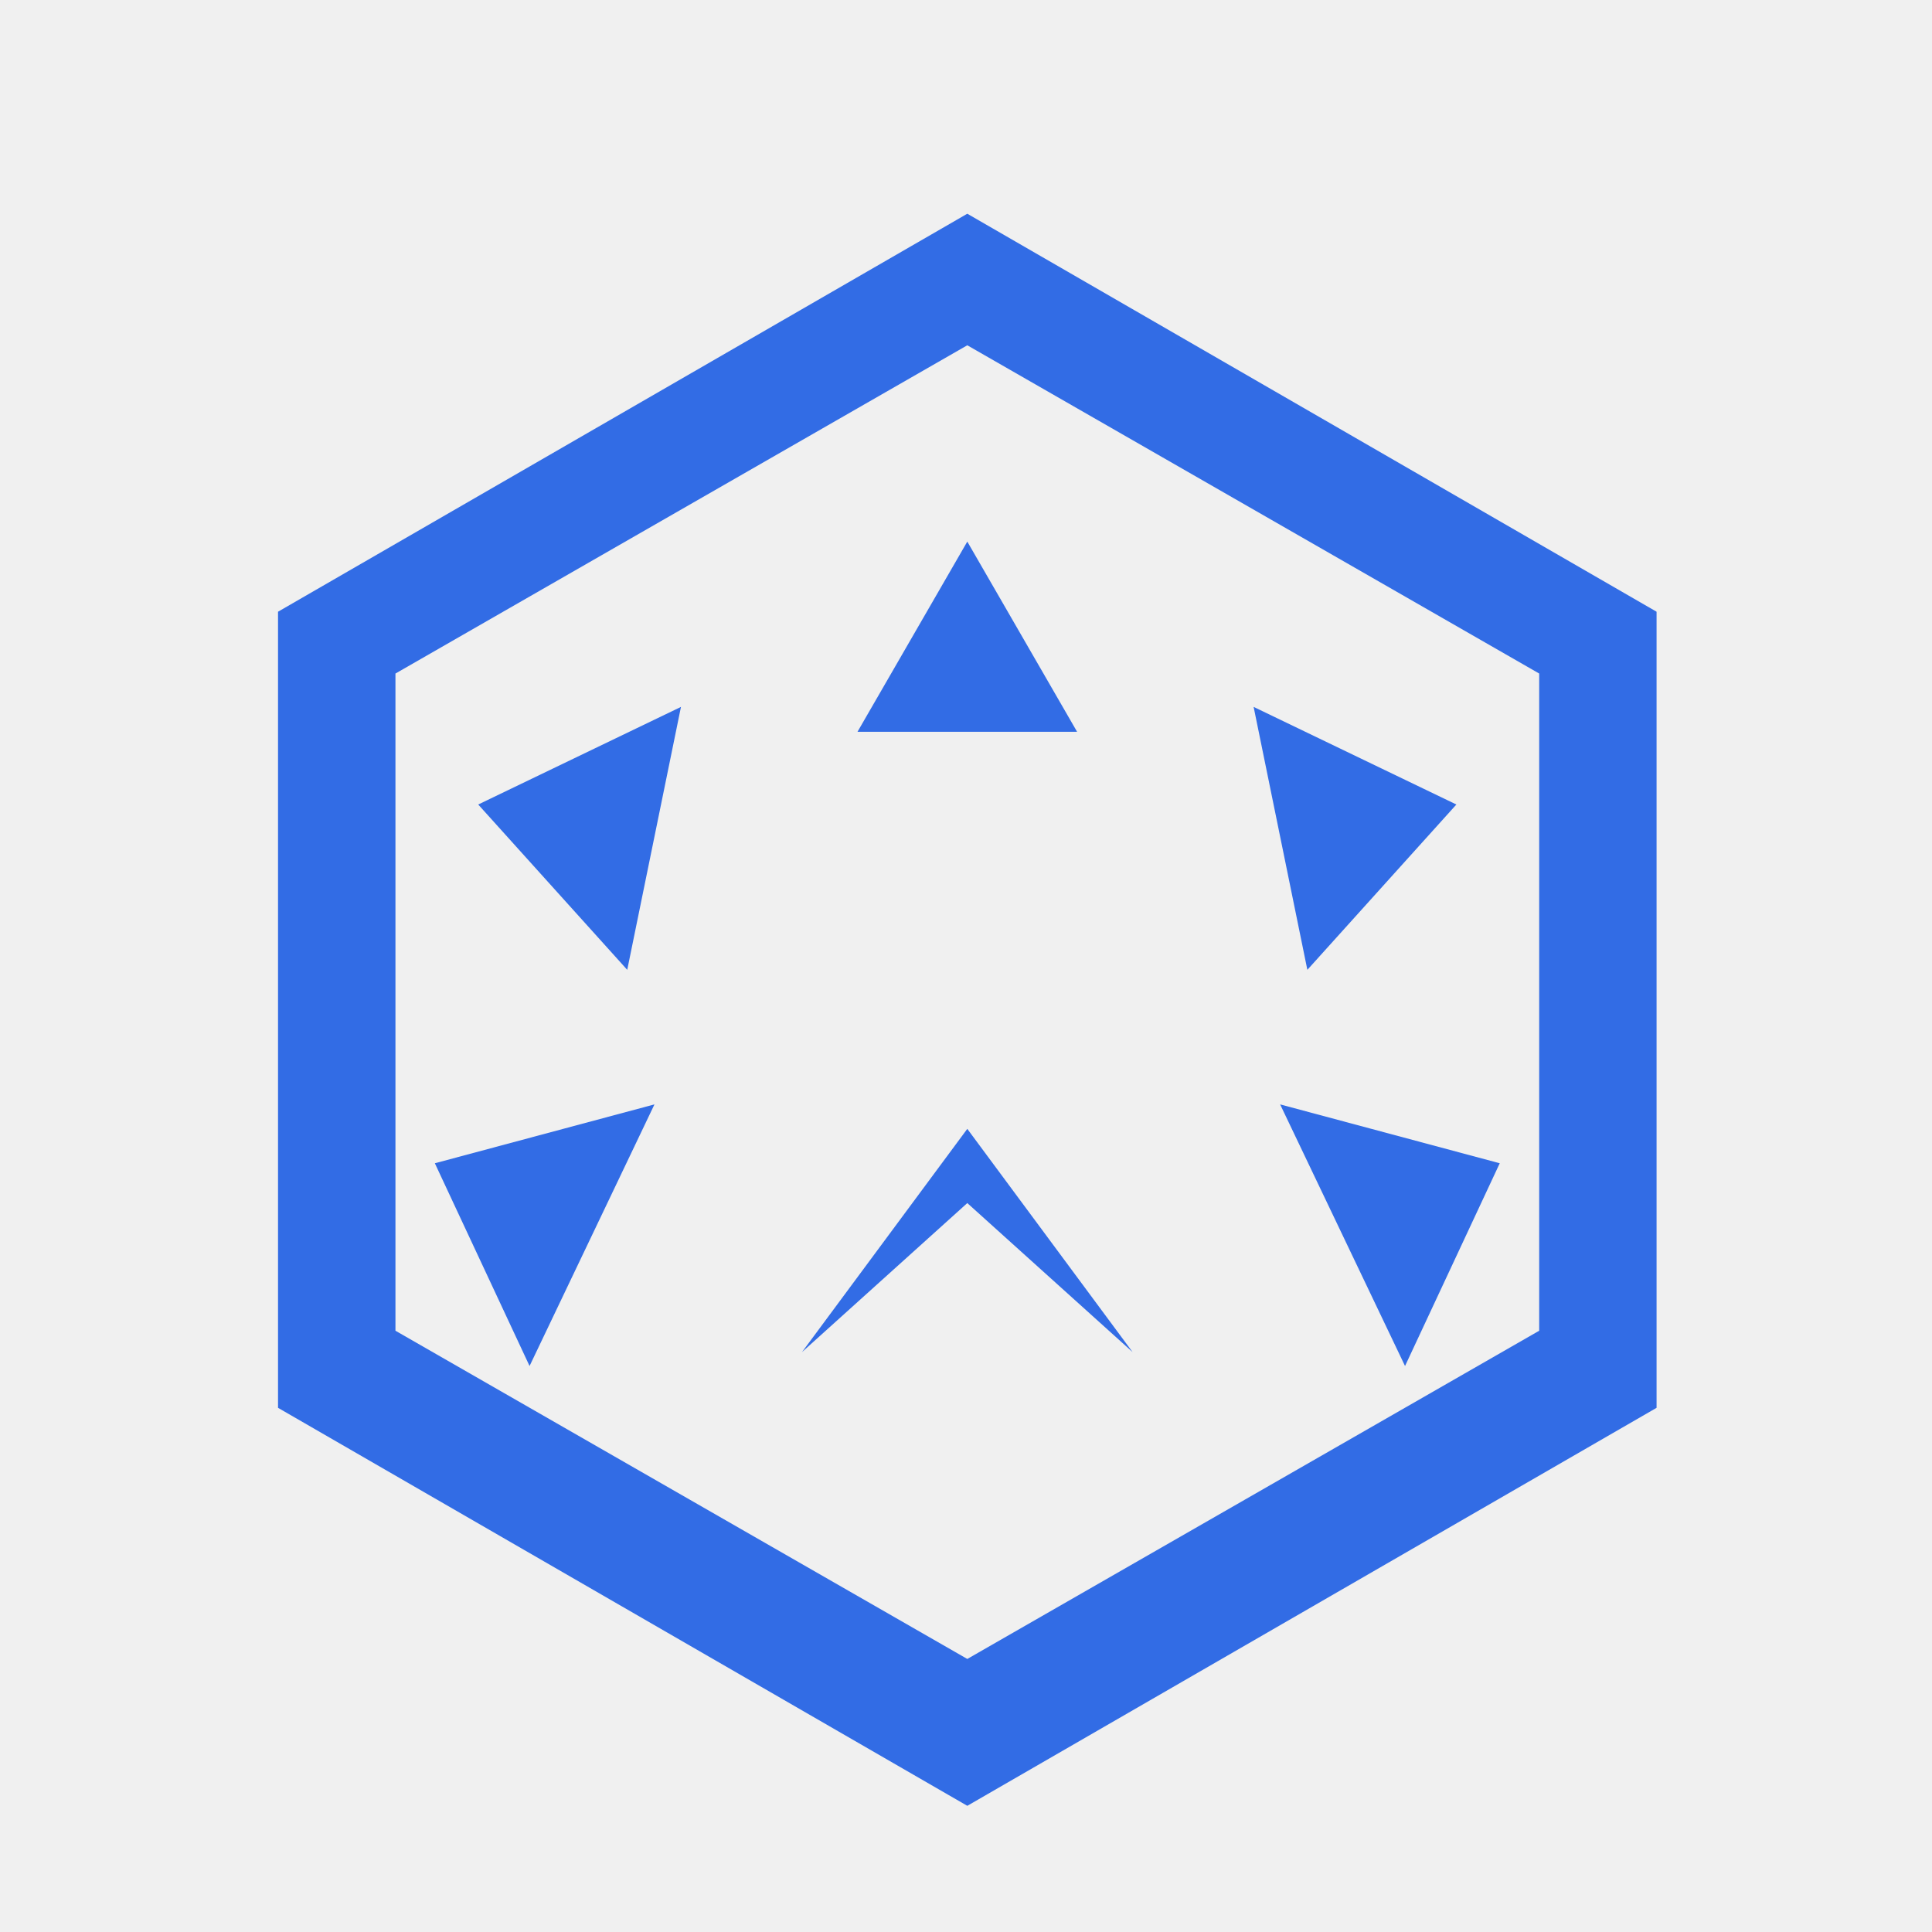
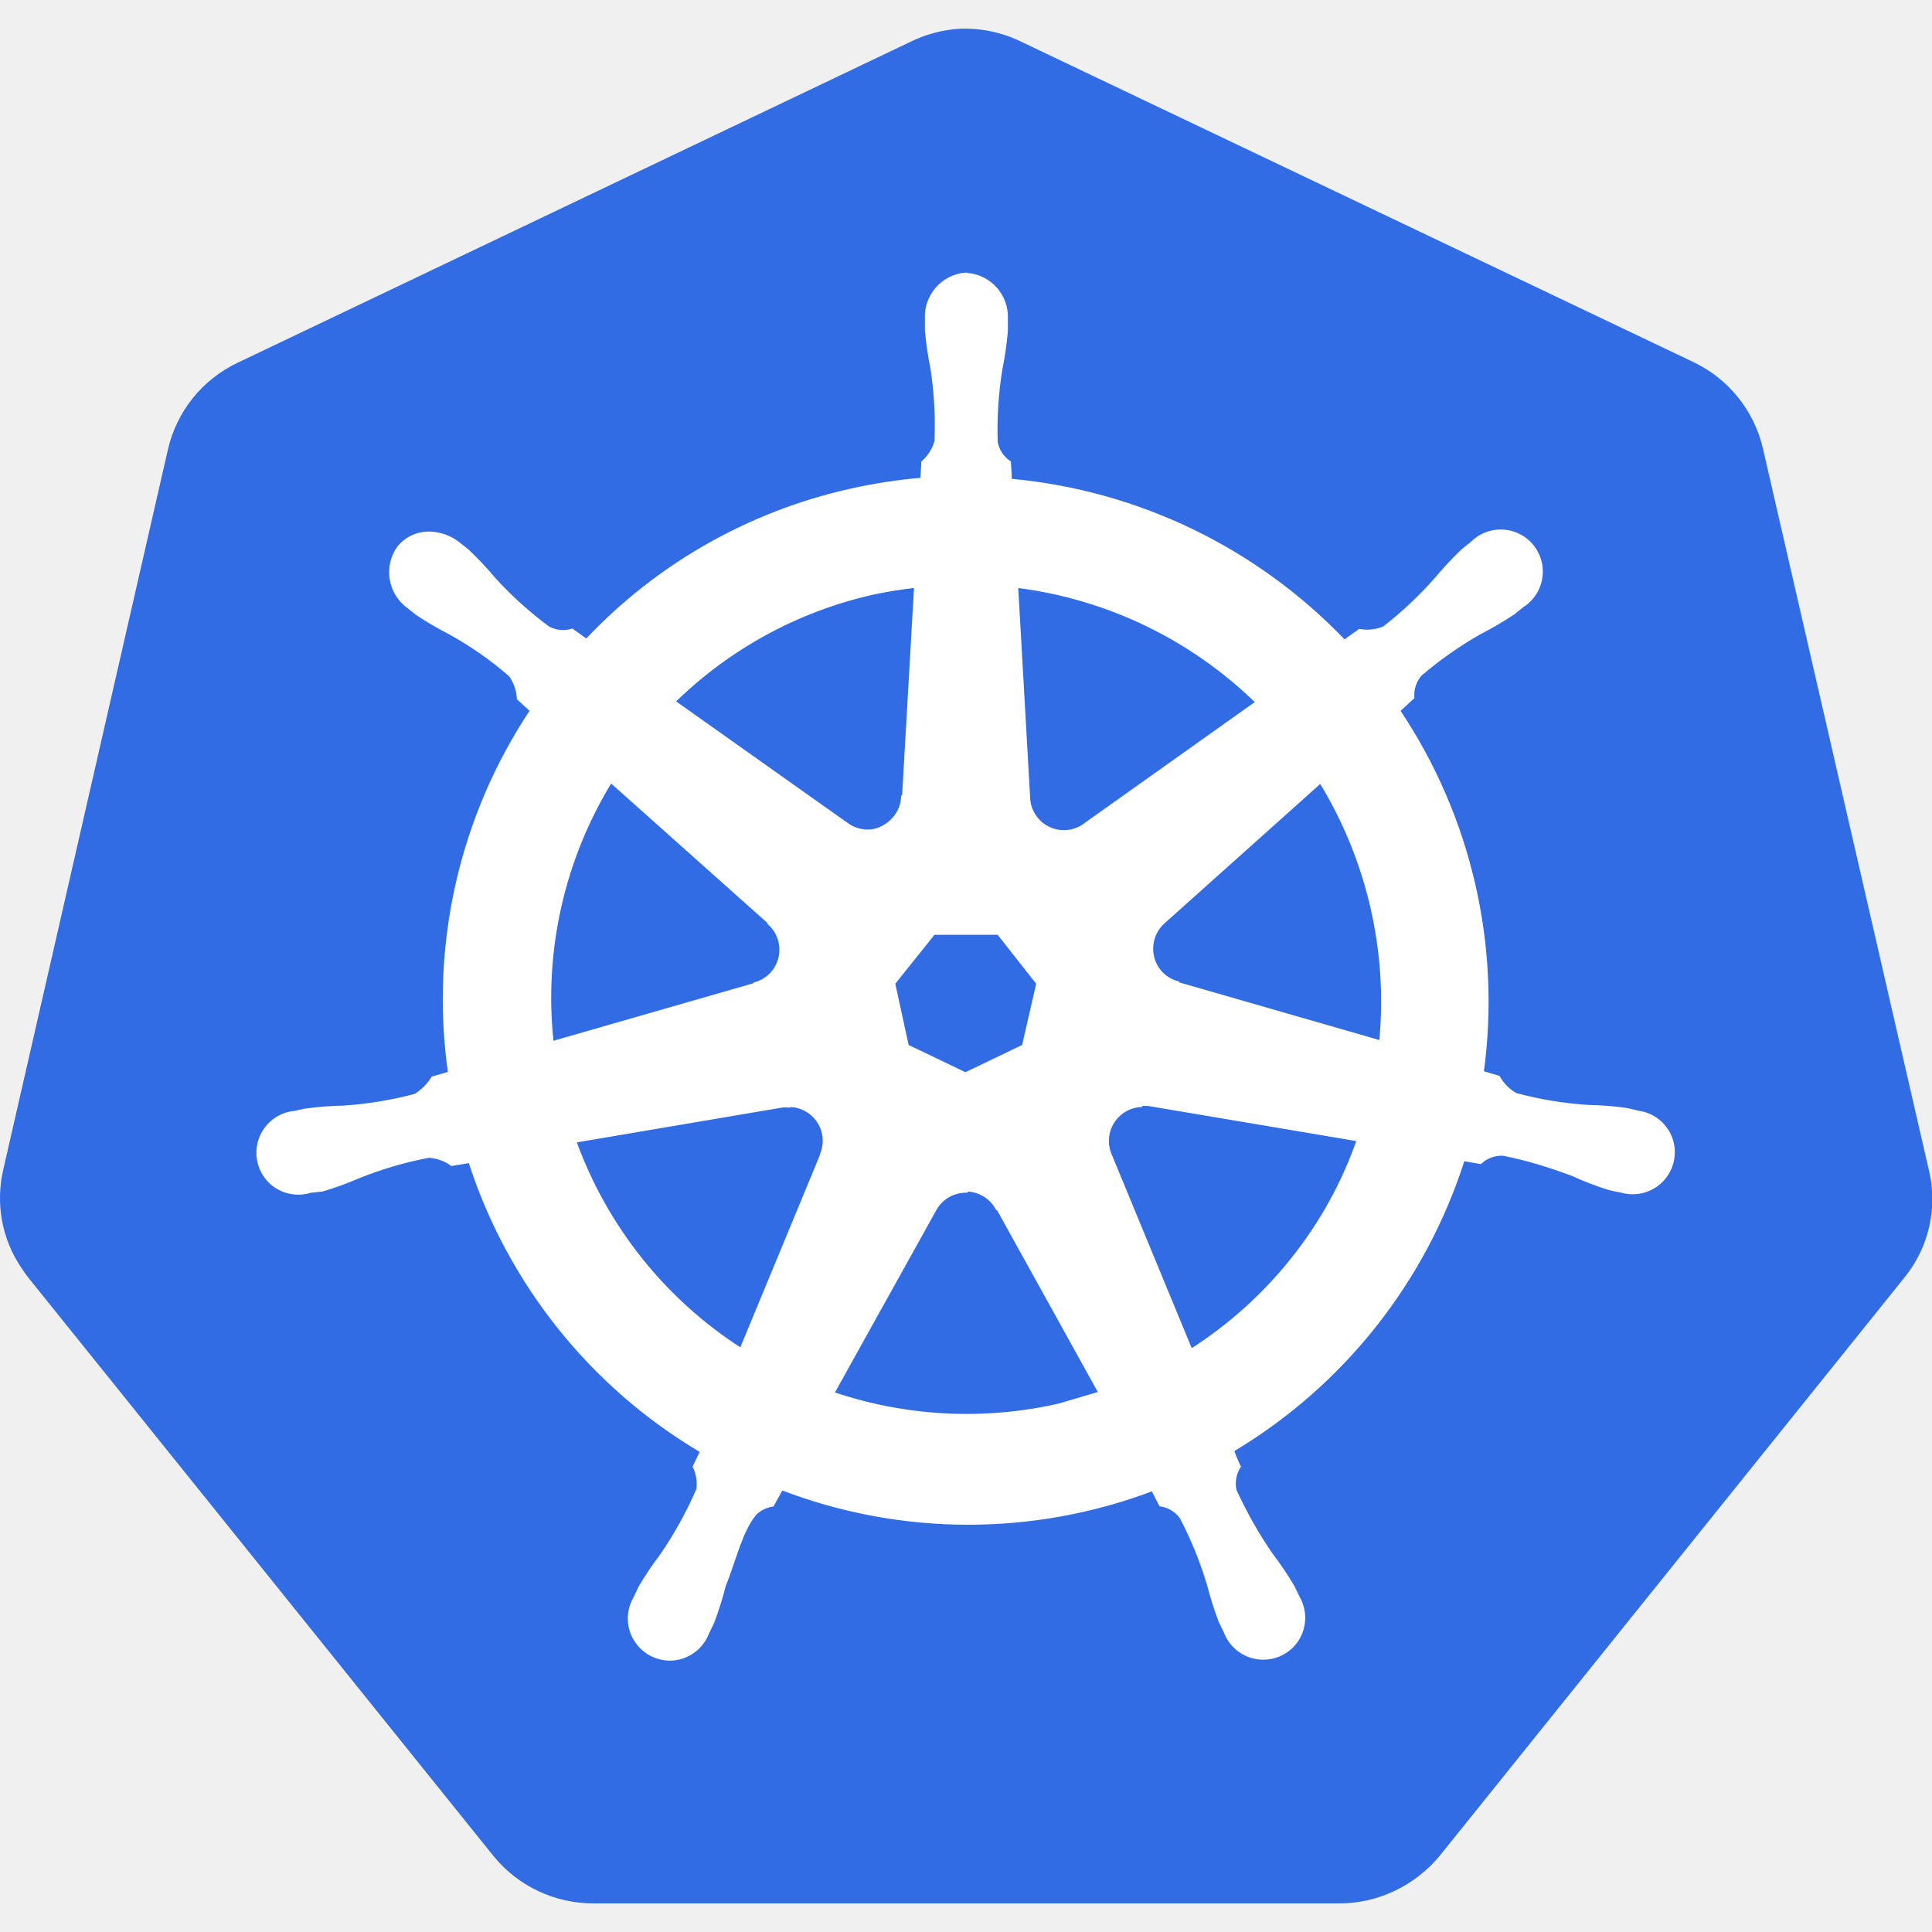
- <svg xmlns="http://www.w3.org/2000/svg" viewBox="0 0 128 128" width="128" height="128">
-   <path fill="#326CE5" d="M64.086 14.16L18.42 40.528v52.744l45.666 26.368 45.666-26.368V40.528L64.086 14.16zm37.89 74.004L64.086 109.91 26.2 88.164V44.624l37.886-21.748 37.89 21.748v43.54z" />
-   <path fill="#326CE5" d="M64.086 35.882l-7.275 12.602h14.55l-7.275-12.602zm-18.97 10.952l-13.433 6.467 9.873 10.953 3.56-17.42zm37.94 0l3.56 17.42 9.873-10.953-13.433-6.467zm-39.696 26.335l-14.55 3.9 6.275 13.433 8.275-17.333zm41.452 0l8.275 17.333 6.275-13.433-14.55-3.9zM53.134 89.58l10.952-9.873 10.952 9.873L64.086 74.79l-10.952 14.79z" />
+ <svg xmlns="http://www.w3.org/2000/svg" viewBox="0 0 32 32" width="64" height="64">
+   <path d="M15.9.476a2.14 2.14 0 0 0-.823.218L3.932 6.01c-.582.277-1.005.804-1.15 1.432L.054 19.373c-.13.56-.025 1.147.3 1.627q.057.087.12.168l7.7 9.574c.407.5 1.018.787 1.662.784h12.35c.646.001 1.258-.3 1.664-.793l7.696-9.576c.404-.5.555-1.16.4-1.786L29.2 7.43c-.145-.628-.57-1.155-1.15-1.432L16.923.695A2.14 2.14 0 0 0 15.89.476z" fill="#326ce5" />
+   <path d="M16.002 4.542c-.384.027-.675.356-.655.74v.188c.018.213.05.424.092.633a6.22 6.22 0 0 1 .066 1.21c-.038.133-.114.253-.218.345l-.015.282c-.405.034-.807.096-1.203.186-1.666.376-3.183 1.24-4.354 2.485l-.24-.17c-.132.04-.274.025-.395-.04a6.22 6.22 0 0 1-.897-.81 5.55 5.55 0 0 0-.437-.465l-.148-.118c-.132-.106-.294-.167-.463-.175a.64.64 0 0 0-.531.236c-.226.317-.152.756.164.983l.138.11a5.55 5.55 0 0 0 .552.323c.354.197.688.428.998.7a.74.74 0 0 1 .133.384l.218.2c-1.177 1.766-1.66 3.905-1.358 6.006l-.28.08c-.073.116-.17.215-.286.288a6.22 6.22 0 0 1-1.194.197 5.57 5.57 0 0 0-.64.05l-.177.04h-.02a.67.67 0 0 0-.387 1.132.67.67 0 0 0 .684.165h.013l.18-.02c.203-.06.403-.134.598-.218.375-.15.764-.265 1.162-.34.138.008.27.055.382.135l.3-.05c.65 2.017 2.016 3.726 3.84 4.803l-.122.255c.056.117.077.247.06.376-.165.382-.367.748-.603 1.092a5.58 5.58 0 0 0-.358.533l-.085.18a.67.67 0 0 0 .65 1.001.67.67 0 0 0 .553-.432l.083-.17c.076-.2.14-.404.192-.61.177-.437.273-.906.515-1.196a.54.54 0 0 1 .286-.14l.15-.273a8.62 8.62 0 0 0 6.146.015l.133.255c.136.02.258.095.34.205.188.358.34.733.456 1.12a5.57 5.57 0 0 0 .194.611l.083.17a.67.67 0 0 0 1.187.131.67.67 0 0 0 .016-.701l-.087-.18a5.55 5.55 0 0 0-.358-.531c-.23-.332-.428-.686-.6-1.057a.52.52 0 0 1 .068-.4 2.29 2.29 0 0 1-.111-.269c1.82-1.085 3.18-2.8 3.823-4.82l.284.05c.102-.093.236-.142.373-.138.397.076.786.2 1.162.34.195.09.395.166.598.23.048.013.118.024.172.037h.013a.67.67 0 0 0 .841-.851.67.67 0 0 0-.544-.446l-.194-.046a5.57 5.57 0 0 0-.64-.05c-.404-.026-.804-.092-1.194-.197-.12-.067-.22-.167-.288-.288l-.27-.08a8.65 8.65 0 0 0-1.386-5.993l.236-.218c-.01-.137.035-.273.124-.378.307-.264.64-.497.99-.696a5.57 5.57 0 0 0 .552-.323l.146-.118a.67.67 0 0 0-.133-1.202.67.67 0 0 0-.696.161l-.148.118a5.57 5.57 0 0 0-.437.465c-.264.302-.556.577-.873.823a.74.74 0 0 1-.404.044l-.253.18c-1.46-1.53-3.427-2.48-5.535-2.67 0-.1-.013-.25-.015-.297-.113-.078-.192-.197-.218-.332a6.23 6.23 0 0 1 .076-1.207c.043-.21.073-.42.092-.633v-.2c.02-.384-.27-.713-.655-.74zm-.834 5.166l-.2 3.493h-.015c-.01.216-.137.4-.332.504s-.426.073-.6-.054l-2.865-2.03a6.86 6.86 0 0 1 3.303-1.799c.234-.05.47-.088.707-.114zm1.668 0c1.505.187 2.906.863 3.99 1.924l-2.838 2.017c-.175.14-.415.168-.618.072s-.333-.3-.336-.524zm-6.72 3.227l2.62 2.338v.015c.163.142.234.363.186.574s-.21.378-.417.435v.01l-3.362.967a6.86 6.86 0 0 1 .974-4.34zm11.753 0c.796 1.295 1.148 2.814 1.002 4.327l-3.367-.97v-.013c-.21-.057-.37-.224-.417-.435s.023-.43.186-.574l2.6-2.327zm-6.404 2.52h1.072l.655.832-.238 1.04-.963.463-.965-.463-.227-1.04zm3.434 2.838c.045-.005.1-.005.135 0l3.467.585c-.5 1.44-1.487 2.67-2.775 3.493l-1.34-3.244a.59.59 0 0 1 .509-.819zm-5.823.015c.196.003.377.104.484.268s.124.37.047.55v.013l-1.332 3.218C11 21.54 10.032 20.325 9.517 18.9l3.437-.583c.038-.004.077-.004.116 0zm2.904 1.4a.59.59 0 0 1 .537.308h.013l1.694 3.057-.677.2c-1.246.285-2.547.218-3.758-.194l1.7-3.057c.103-.18.293-.29.5-.295z" fill="#fff" stroke="#fff" stroke-width=".055" />
</svg>
